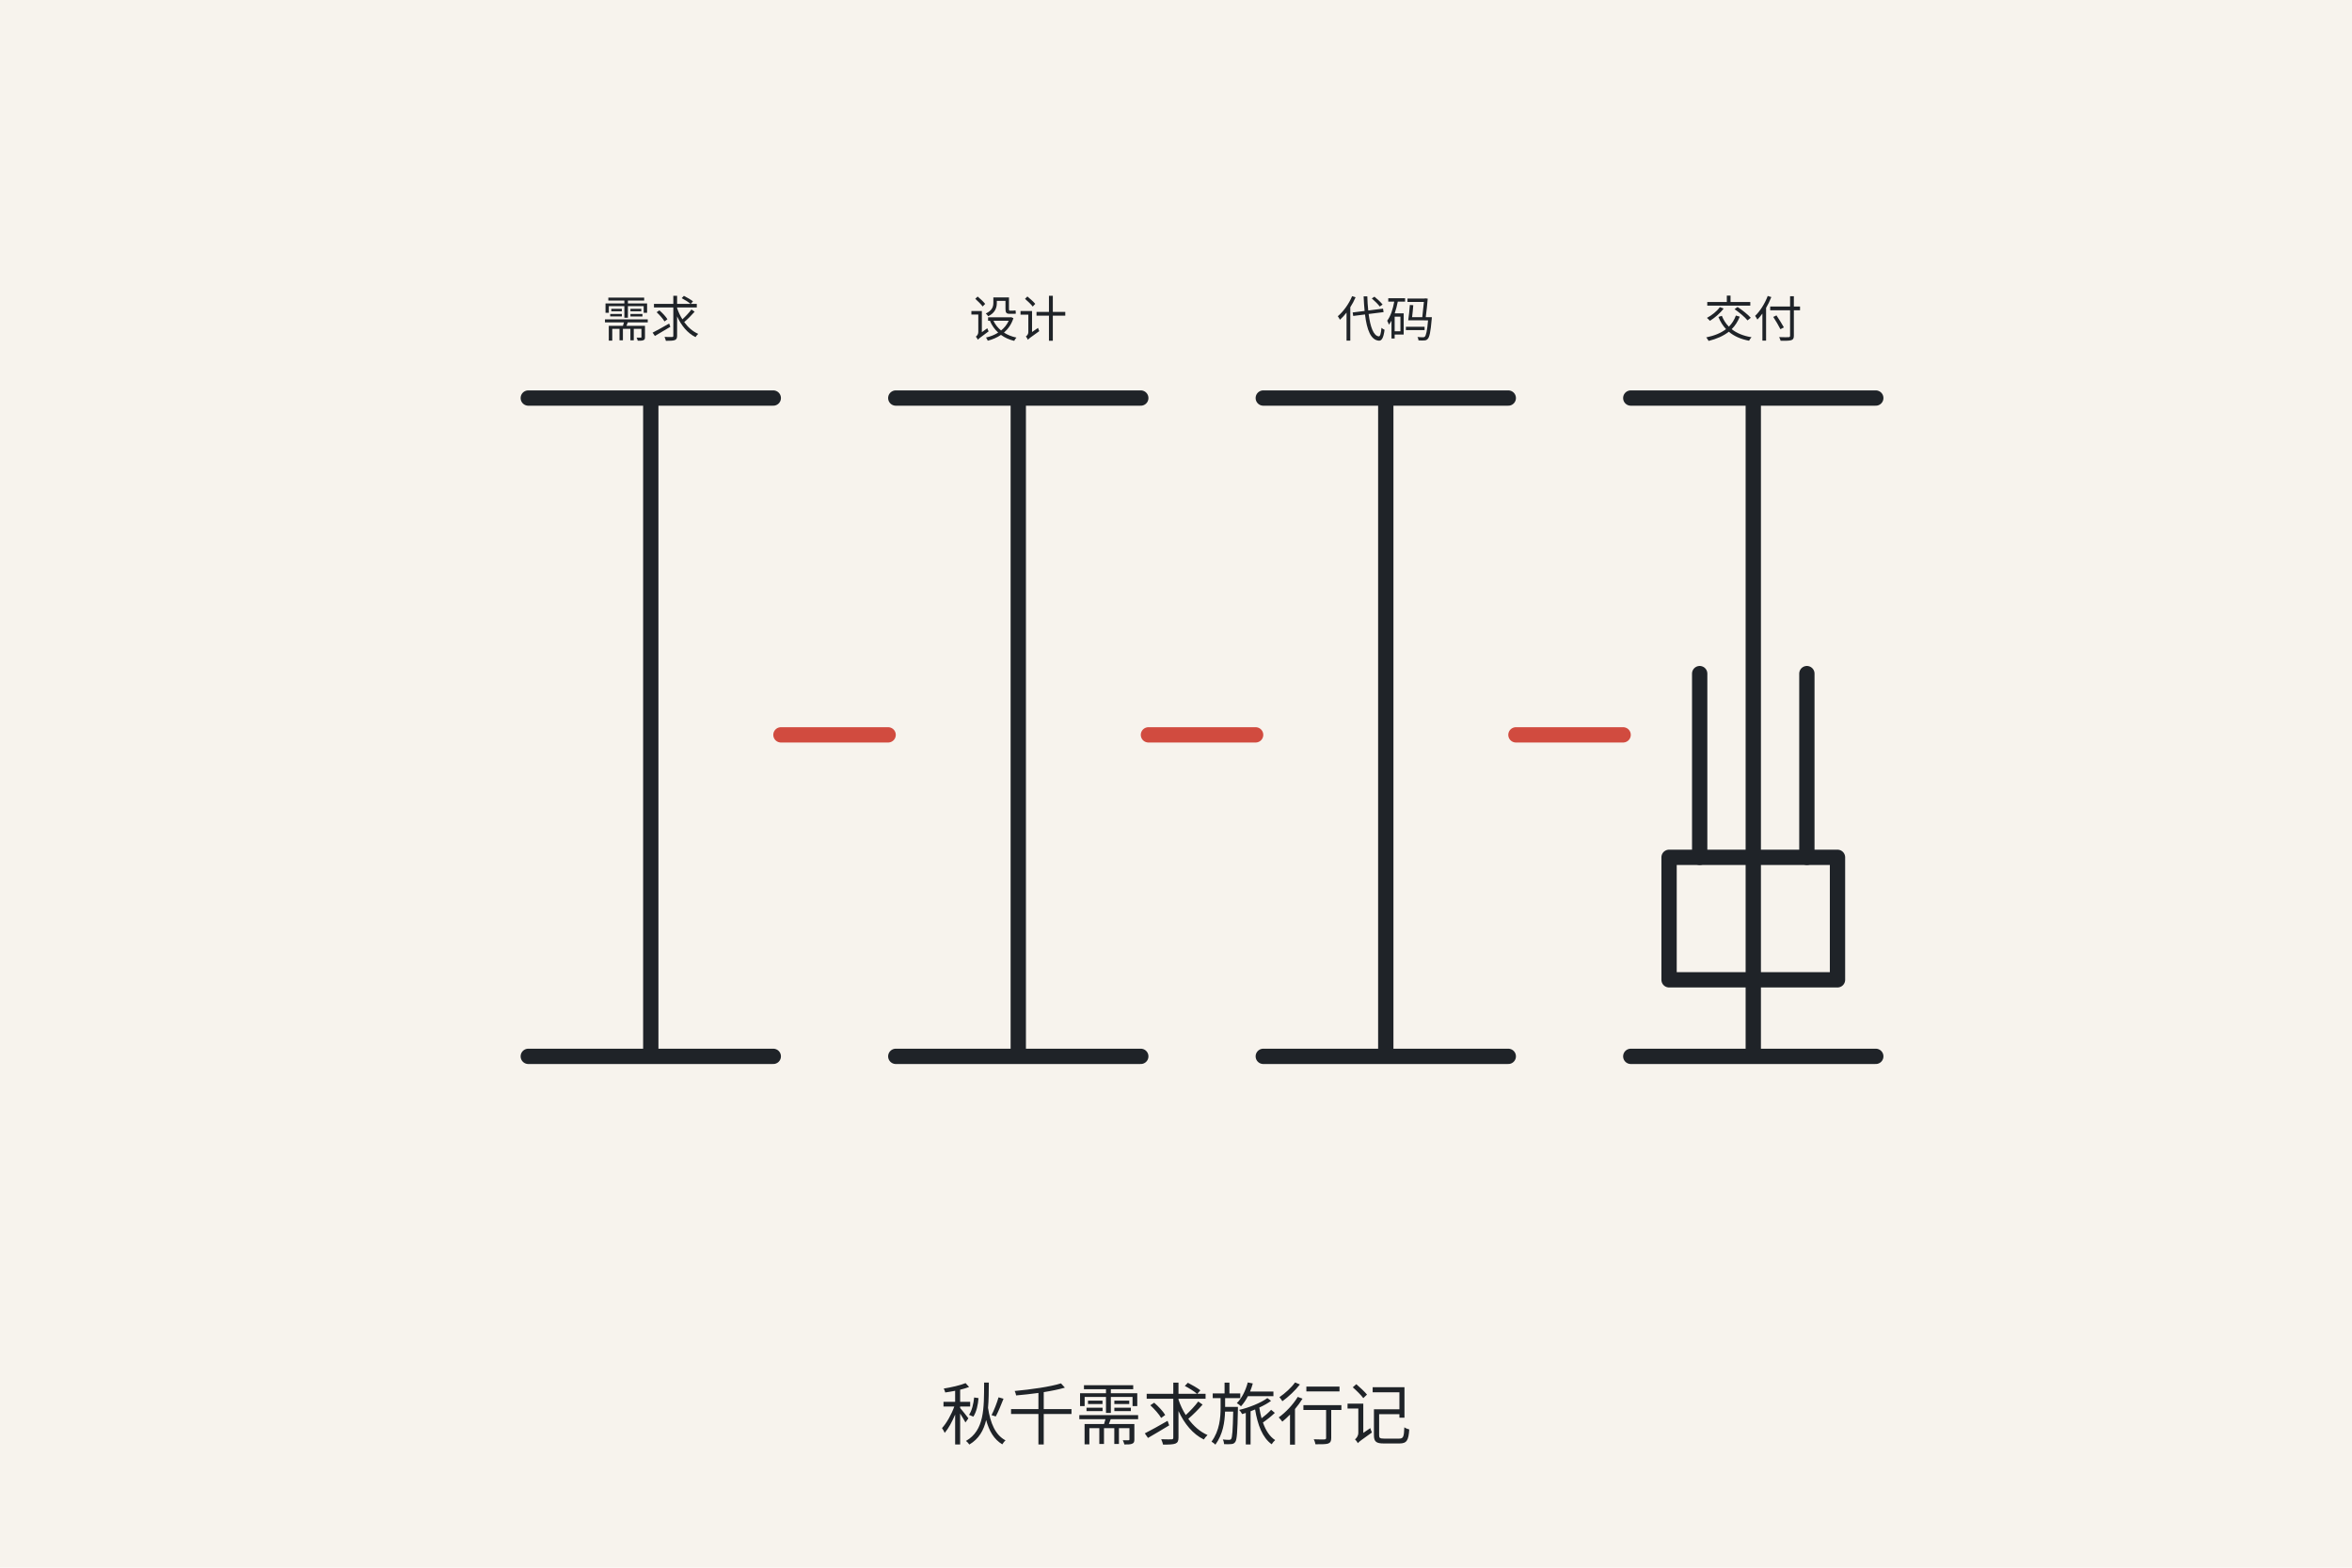
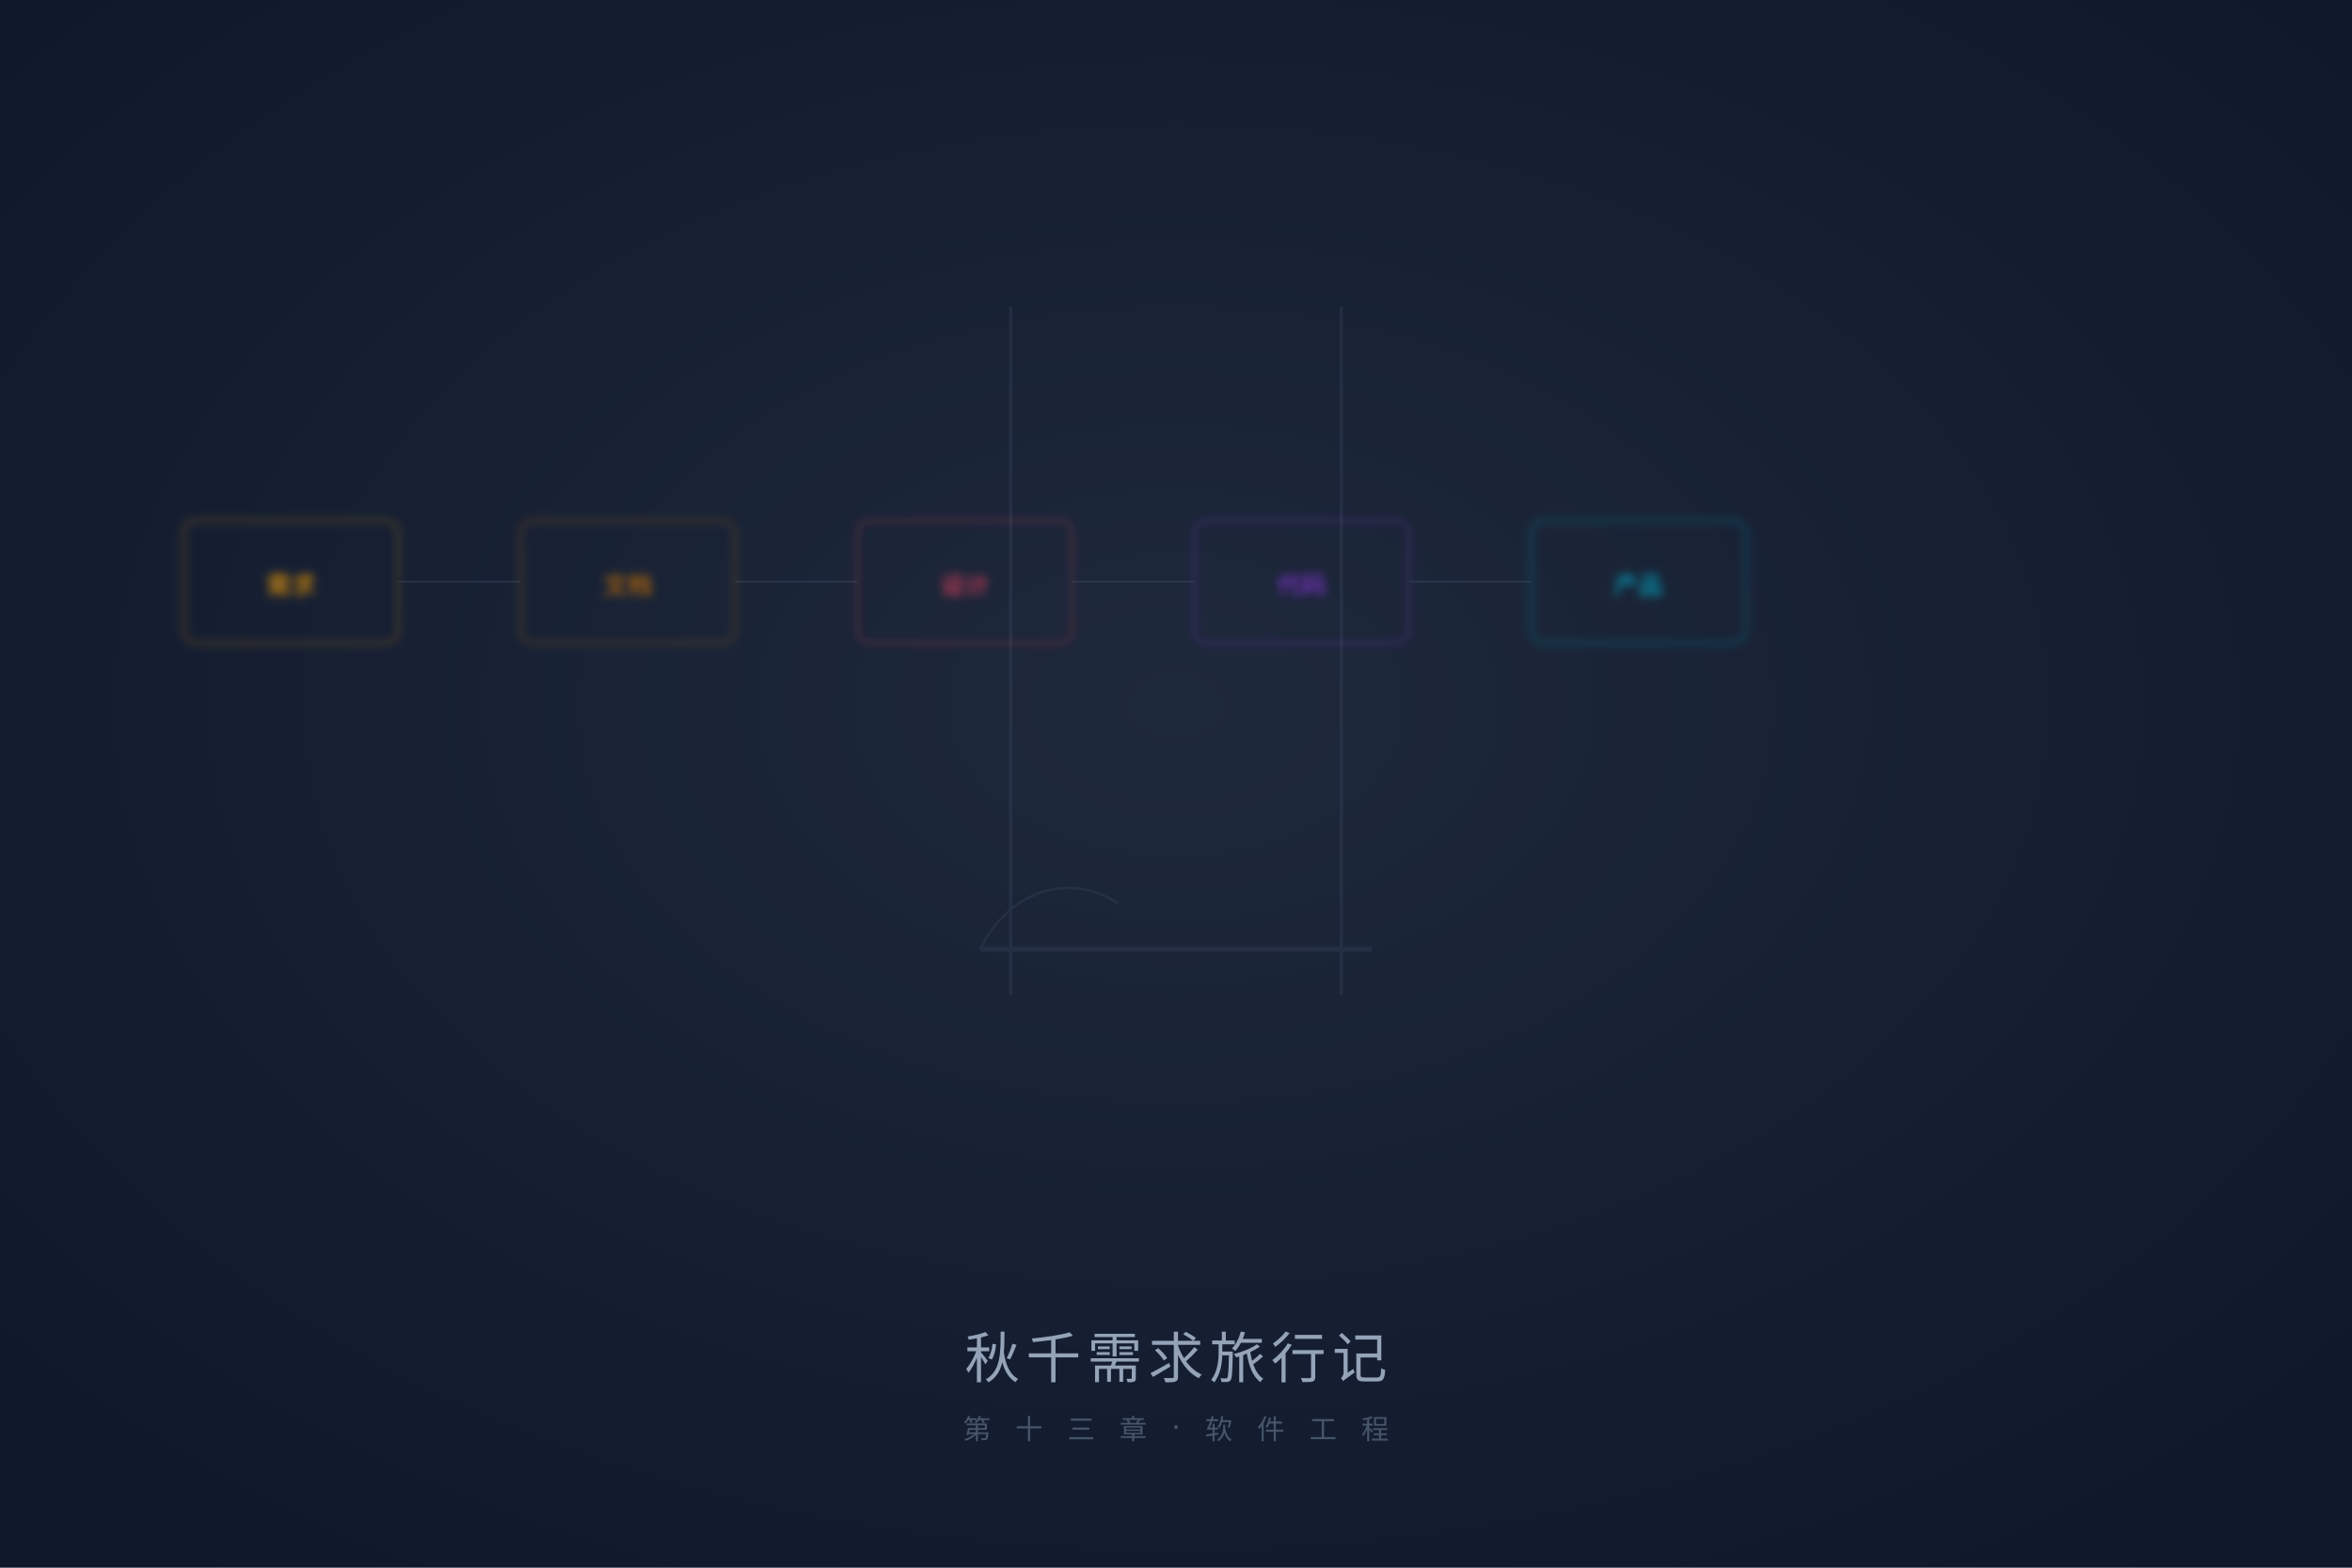
<svg xmlns="http://www.w3.org/2000/svg" width="1536" height="1024" viewBox="0 0 1536 1024" role="img" aria-label="秋千需求旅行记">
-   <rect width="1536" height="1024" fill="#f7f3ed" />
-   <g fill="none" stroke="#1f2328" stroke-width="10" stroke-linecap="round" stroke-linejoin="round">
-     <path d="M345 260h160M425 260v430M345 690h160" />
-     <path d="M585 260h160M665 260v430M585 690h160" />
-     <path d="M825 260h160M905 260v430M825 690h160" />
-     <path d="M1065 260h160M1145 260v430M1065 690h160" />
-     <path d="M510 480h70M750 480h70M990 480h70" stroke="#d14b3f" />
-     <rect x="1090" y="560" width="110" height="80" />
-     <path d="M1110 560v-120M1180 560v-120" />
-     <text x="425" y="220" text-anchor="middle" font-family="Arial, 'Microsoft YaHei', sans-serif" font-size="32" fill="#1f2328" stroke="none">需求</text>
-     <text x="665" y="220" text-anchor="middle" font-family="Arial, 'Microsoft YaHei', sans-serif" font-size="32" fill="#1f2328" stroke="none">设计</text>
-     <text x="905" y="220" text-anchor="middle" font-family="Arial, 'Microsoft YaHei', sans-serif" font-size="32" fill="#1f2328" stroke="none">代码</text>
-     <text x="1145" y="220" text-anchor="middle" font-family="Arial, 'Microsoft YaHei', sans-serif" font-size="32" fill="#1f2328" stroke="none">交付</text>
+   <defs>
+     <radialGradient id="bg" cx="50%" cy="45%" r="70%">
+       <stop offset="0%" stop-color="#1e293b" />
+       <stop offset="100%" stop-color="#0f172a" />
+     </radialGradient>
+     <linearGradient id="sigGrad" x1="0" y1="0" x2="1" y2="0">
+       <stop offset="0%" stop-color="#f59e0b" />
+       <stop offset="25%" stop-color="#d97706" />
+       <stop offset="50%" stop-color="#f43f5e" />
+       <stop offset="75%" stop-color="#9333ea" />
+       <stop offset="100%" stop-color="#06b6d4" />
+     </linearGradient>
+     <filter id="glow">
+       <feGaussianBlur stdDeviation="3" />
+     </filter>
+   </defs>
+   <rect width="1536" height="1024" fill="url(#bg)" />
+   <g opacity="0.15">
+     <line x1="660" y1="200" x2="660" y2="650" stroke="#64748b" stroke-width="2" />
+     <line x1="876" y1="200" x2="876" y2="650" stroke="#64748b" stroke-width="2" />
+     <line x1="640" y1="620" x2="896" y2="620" stroke="#64748b" stroke-width="3" />
+     <path d="M640 620 C660 580, 700 570, 730 590" stroke="#64748b" stroke-width="1.5" fill="none" />
  </g>
-   <text x="768" y="940" text-anchor="middle" font-family="Arial, 'Microsoft YaHei', sans-serif" font-size="44" fill="#1f2328">秋千需求旅行记</text>
+   <g filter="url(#glow)">
+     <rect x="120" y="340" width="140" height="80" rx="8" fill="none" stroke="#f59e0b" stroke-width="1" opacity="0.5" />
+     <text x="190" y="388" text-anchor="middle" font-family="'Noto Serif SC', 'Songti SC', serif" font-size="16" fill="#f59e0b">需求</text>
+     <rect x="340" y="340" width="140" height="80" rx="8" fill="none" stroke="#d97706" stroke-width="1" opacity="0.5" />
+     <text x="410" y="388" text-anchor="middle" font-family="'Noto Serif SC', 'Songti SC', serif" font-size="16" fill="#d97706">文档</text>
+     <rect x="560" y="340" width="140" height="80" rx="8" fill="none" stroke="#f43f5e" stroke-width="1" opacity="0.5" />
+     <text x="630" y="388" text-anchor="middle" font-family="'Noto Serif SC', 'Songti SC', serif" font-size="16" fill="#f43f5e">设计</text>
+     <rect x="780" y="340" width="140" height="80" rx="8" fill="none" stroke="#9333ea" stroke-width="1" opacity="0.5" />
+     <text x="850" y="388" text-anchor="middle" font-family="'Noto Serif SC', 'Songti SC', serif" font-size="16" fill="#9333ea">代码</text>
+     <rect x="1000" y="340" width="140" height="80" rx="8" fill="none" stroke="#06b6d4" stroke-width="1" opacity="0.5" />
+     <text x="1070" y="388" text-anchor="middle" font-family="'Noto Serif SC', 'Songti SC', serif" font-size="16" fill="#06b6d4">产品</text>
+   </g>
+   <path d="M260 380 L340 380" stroke="#475569" stroke-width="1" opacity="0.4" />
+   <path d="M480 380 L560 380" stroke="#475569" stroke-width="1" opacity="0.4" />
+   <path d="M700 380 L780 380" stroke="#475569" stroke-width="1" opacity="0.4" />
+   <path d="M920 380 L1000 380" stroke="#475569" stroke-width="1" opacity="0.4" />
+   <line x1="140" y1="330" x2="140" y2="330" stroke="#f59e0b" stroke-width="4" opacity="0.8" />
+   <line x1="360" y1="330" x2="360" y2="330" stroke="#d97706" stroke-width="3" opacity="0.5" />
+   <line x1="580" y1="330" x2="580" y2="330" stroke="#f43f5e" stroke-width="2" opacity="0.35" />
+   <line x1="800" y1="330" x2="800" y2="330" stroke="#9333ea" stroke-width="1.5" opacity="0.25" />
+   <line x1="1020" y1="330" x2="1020" y2="330" stroke="#06b6d4" stroke-width="1" opacity="0.15" />
+   <text x="768" y="900" text-anchor="middle" font-family="'Noto Serif SC', 'Songti SC', serif" font-size="36" fill="#94a3b8" letter-spacing="4">秋千需求旅行记</text>
+   <text x="768" y="940" text-anchor="middle" font-family="'Noto Serif SC', 'Songti SC', serif" font-size="18" fill="#475569" letter-spacing="6">第 十 三 章 · 软 件 工 程</text>
</svg>
